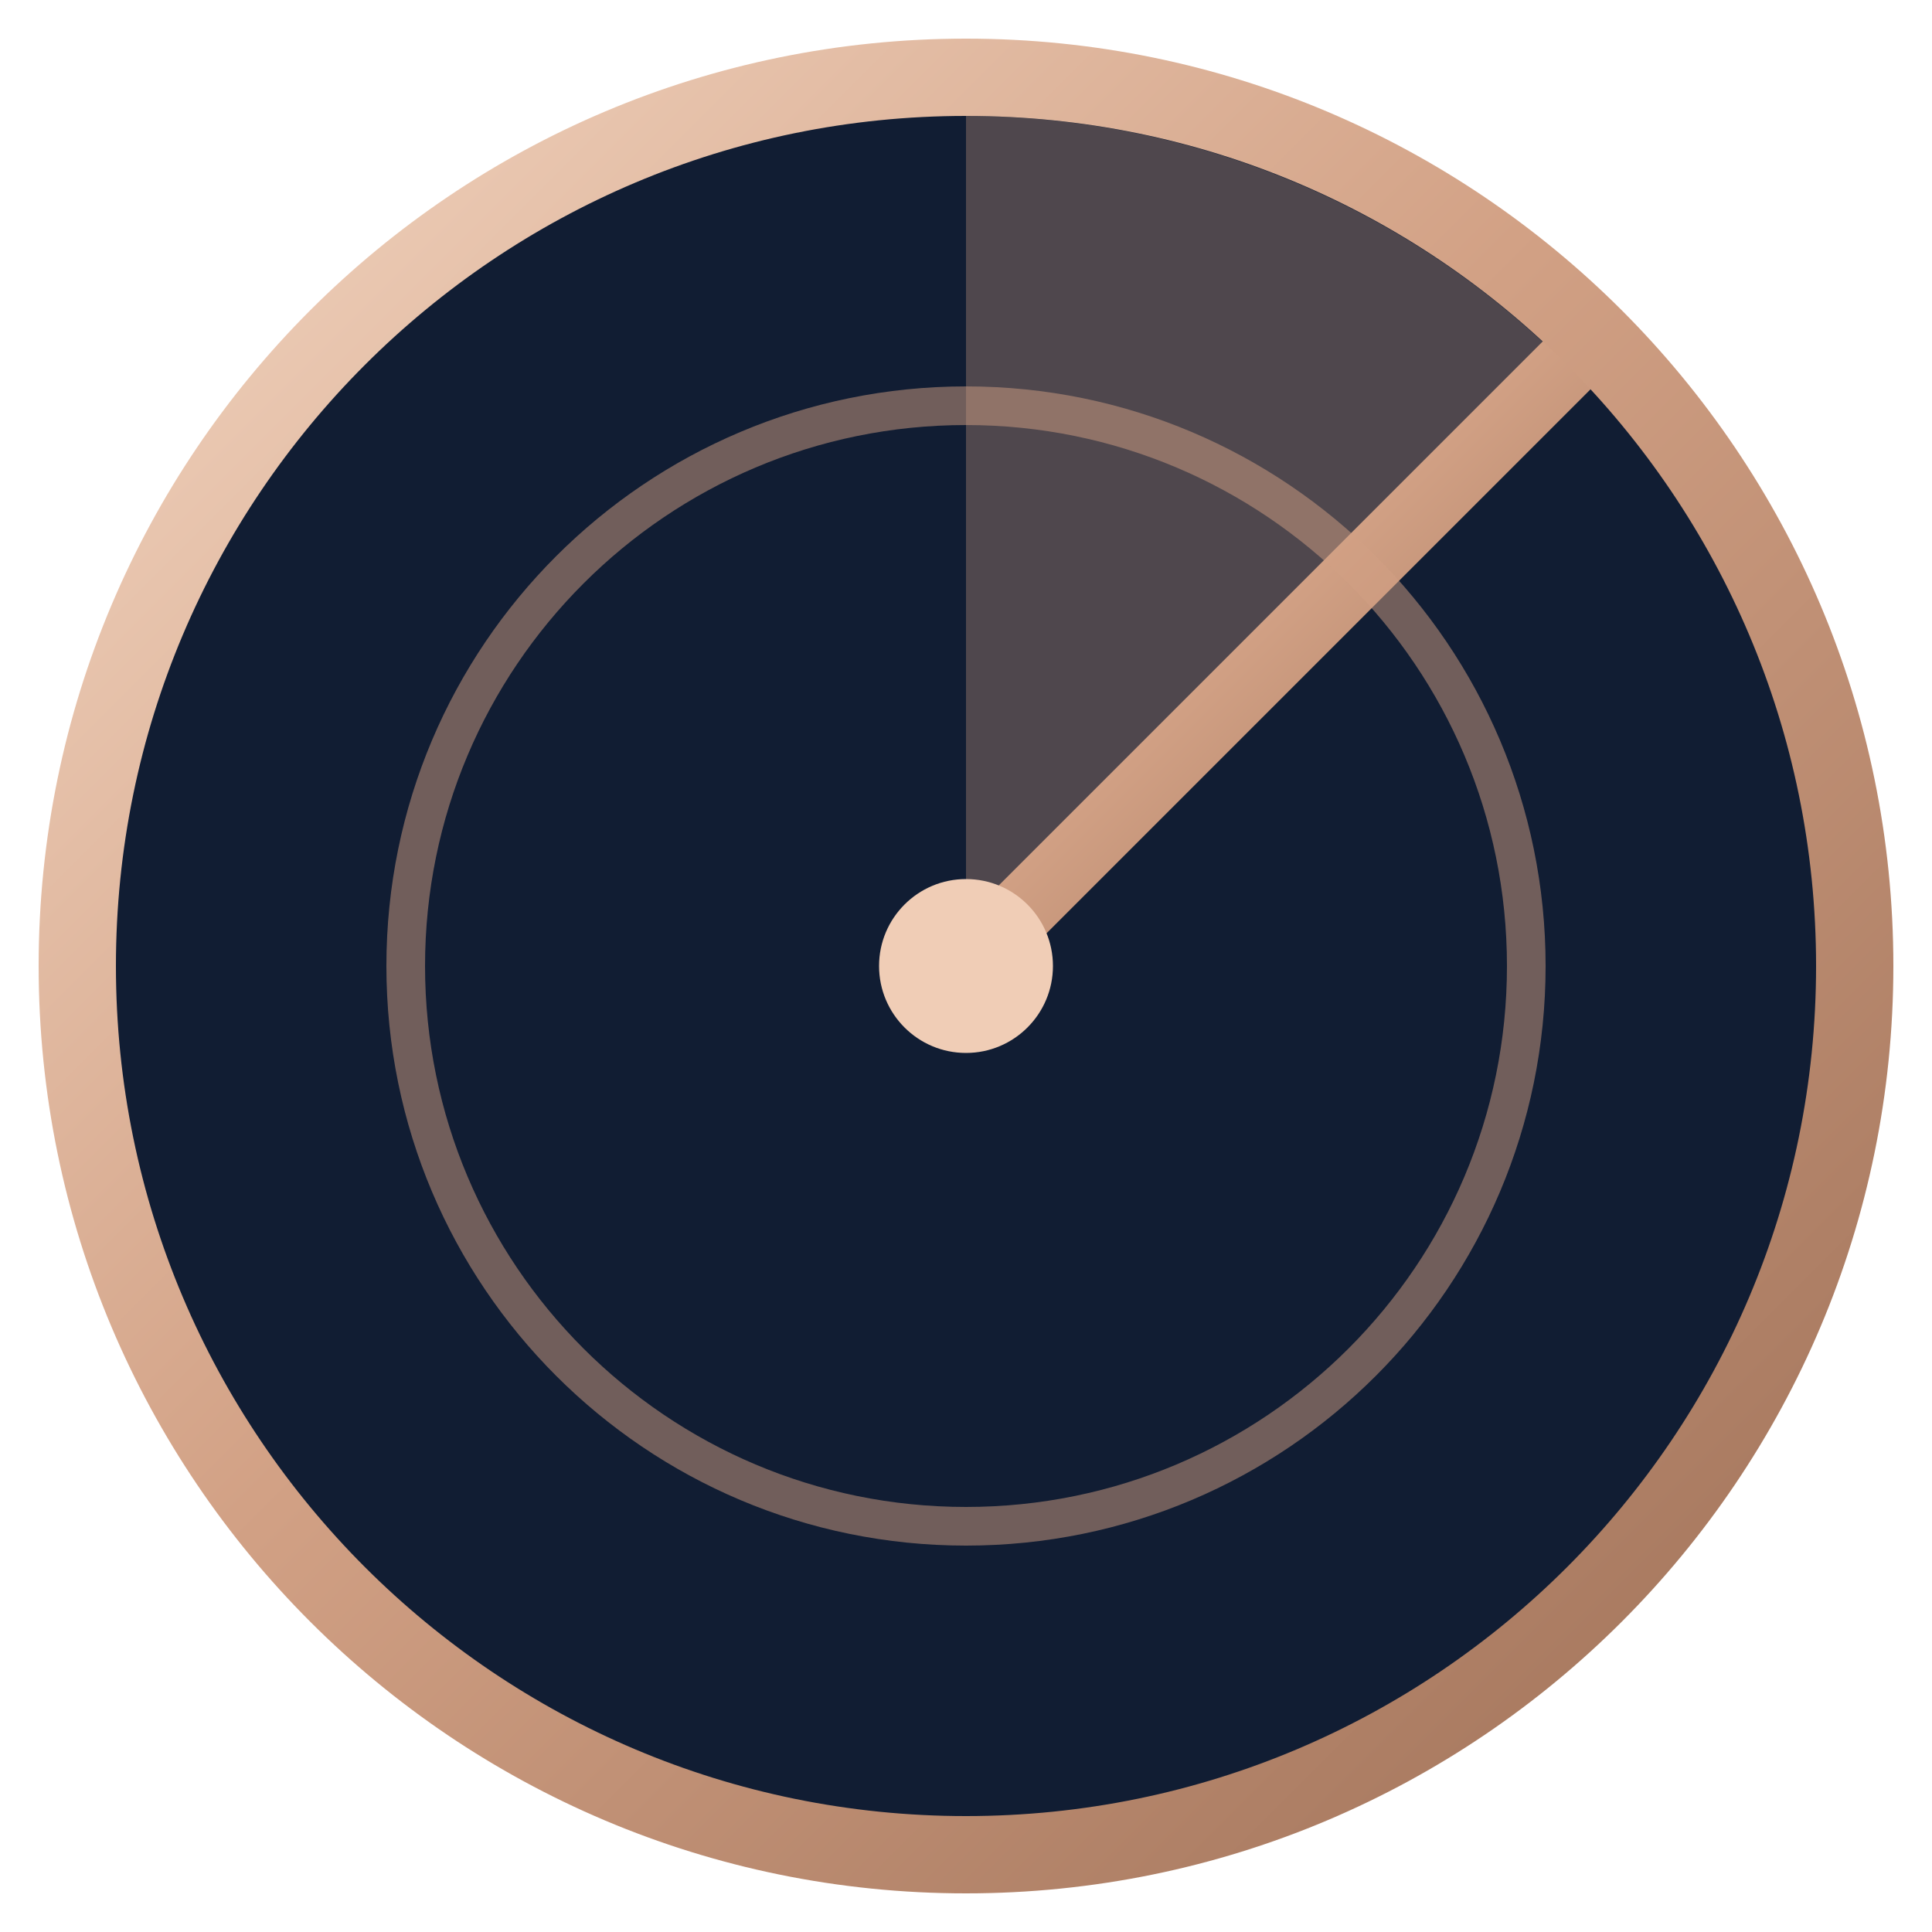
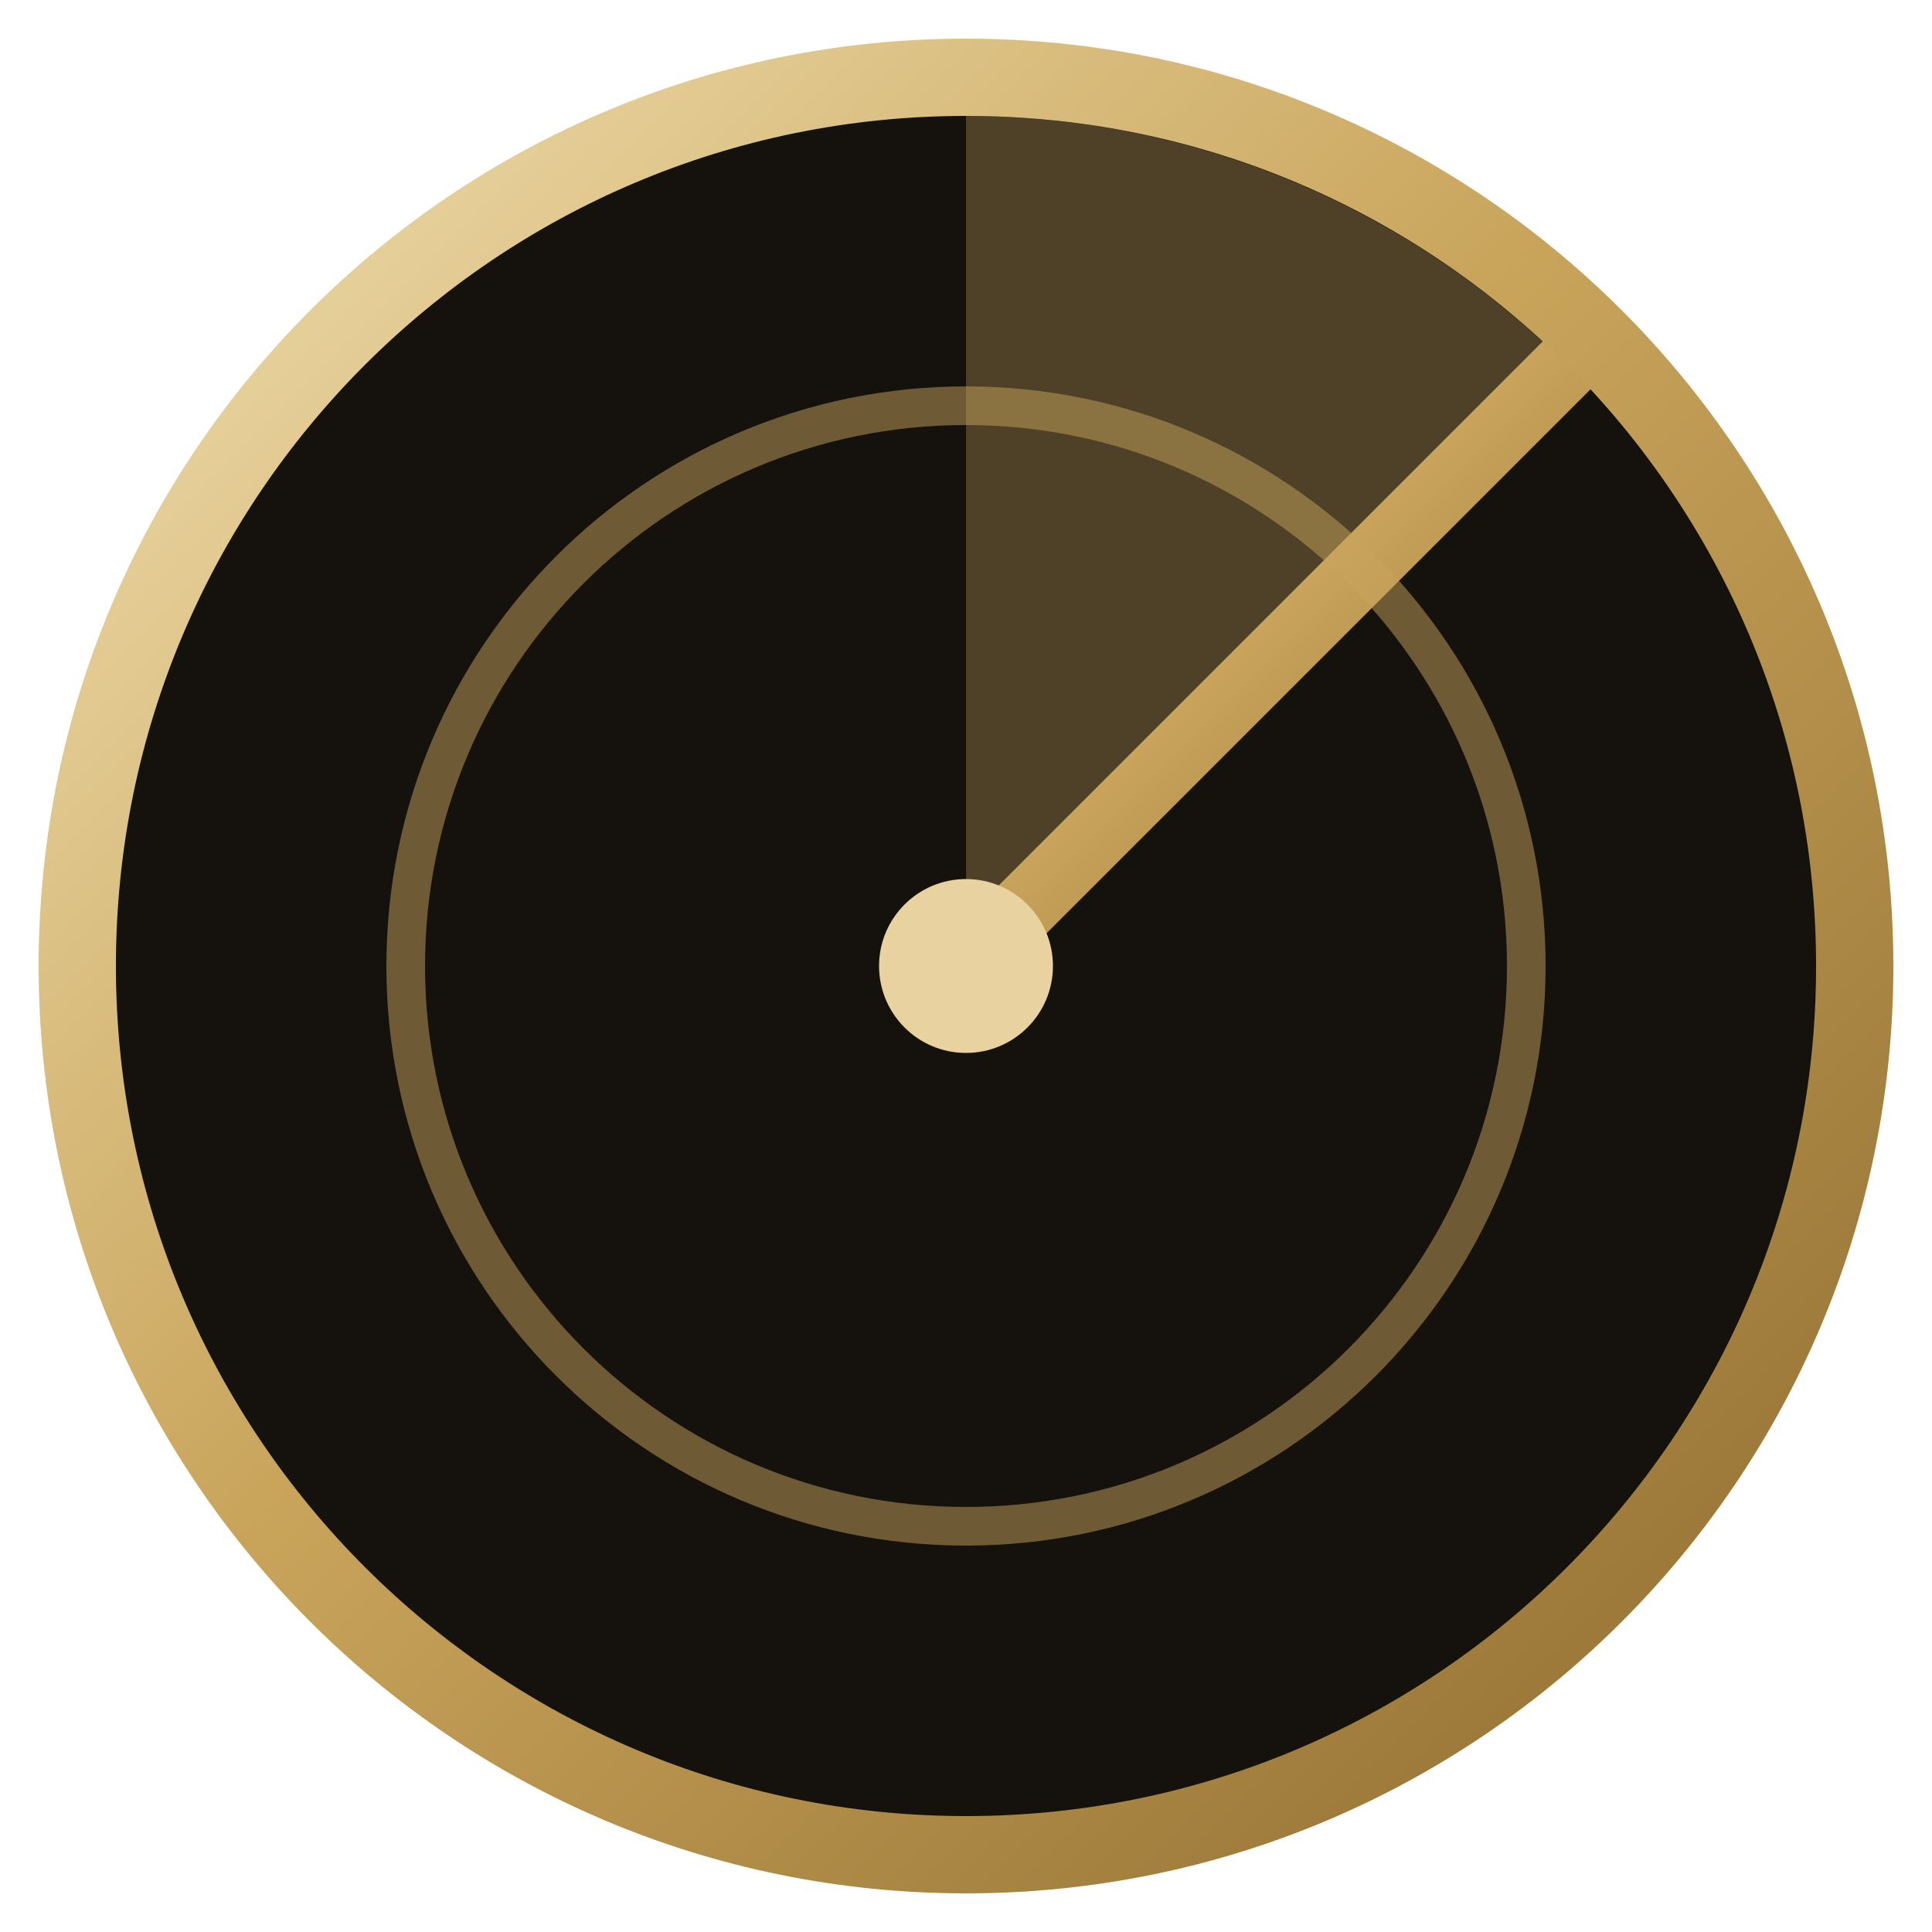
<svg xmlns="http://www.w3.org/2000/svg" viewBox="0 0 200 200">
  <defs>
    <linearGradient id="rm" x1="0" y1="0" x2="1" y2="1">
-       <stop offset="0" stop-color="#f4d8c4" />
-       <stop offset=".45" stop-color="#d2a185" />
-       <stop offset="1" stop-color="#9d6f56" />
+       <stop offset="0" stop-color="#f2e2b4" />
+       <stop offset=".45" stop-color="#c9a55c" />
+       <stop offset="1" stop-color="#8e6b2e" />
    </linearGradient>
  </defs>
-   <circle cx="100" cy="100" r="92" fill="#111d33" />
-   <path d="M100 100 L100 12 A88 88 0 0 1 162.2 37.8 Z" fill="#d2a185" fill-opacity=".32" />
+   <circle cx="100" cy="100" r="92" fill="#15120e" />
+   <path d="M100 100 L100 12 A88 88 0 0 1 162.2 37.8 Z" fill="#c9a55c" fill-opacity=".32" />
  <line x1="100" y1="100" x2="162.2" y2="37.8" stroke="url(#rm)" stroke-width="7" stroke-linecap="round" />
  <circle cx="100" cy="100" r="92" fill="none" stroke="url(#rm)" stroke-width="8" />
-   <circle cx="100" cy="100" r="58" fill="none" stroke="#d2a185" stroke-opacity=".5" stroke-width="4" />
-   <circle cx="100" cy="100" r="9" fill="#f0cdb6" />
+   <circle cx="100" cy="100" r="58" fill="none" stroke="#c9a55c" stroke-opacity=".5" stroke-width="4" />
+   <circle cx="100" cy="100" r="9" fill="#e8d3a0" />
</svg>
